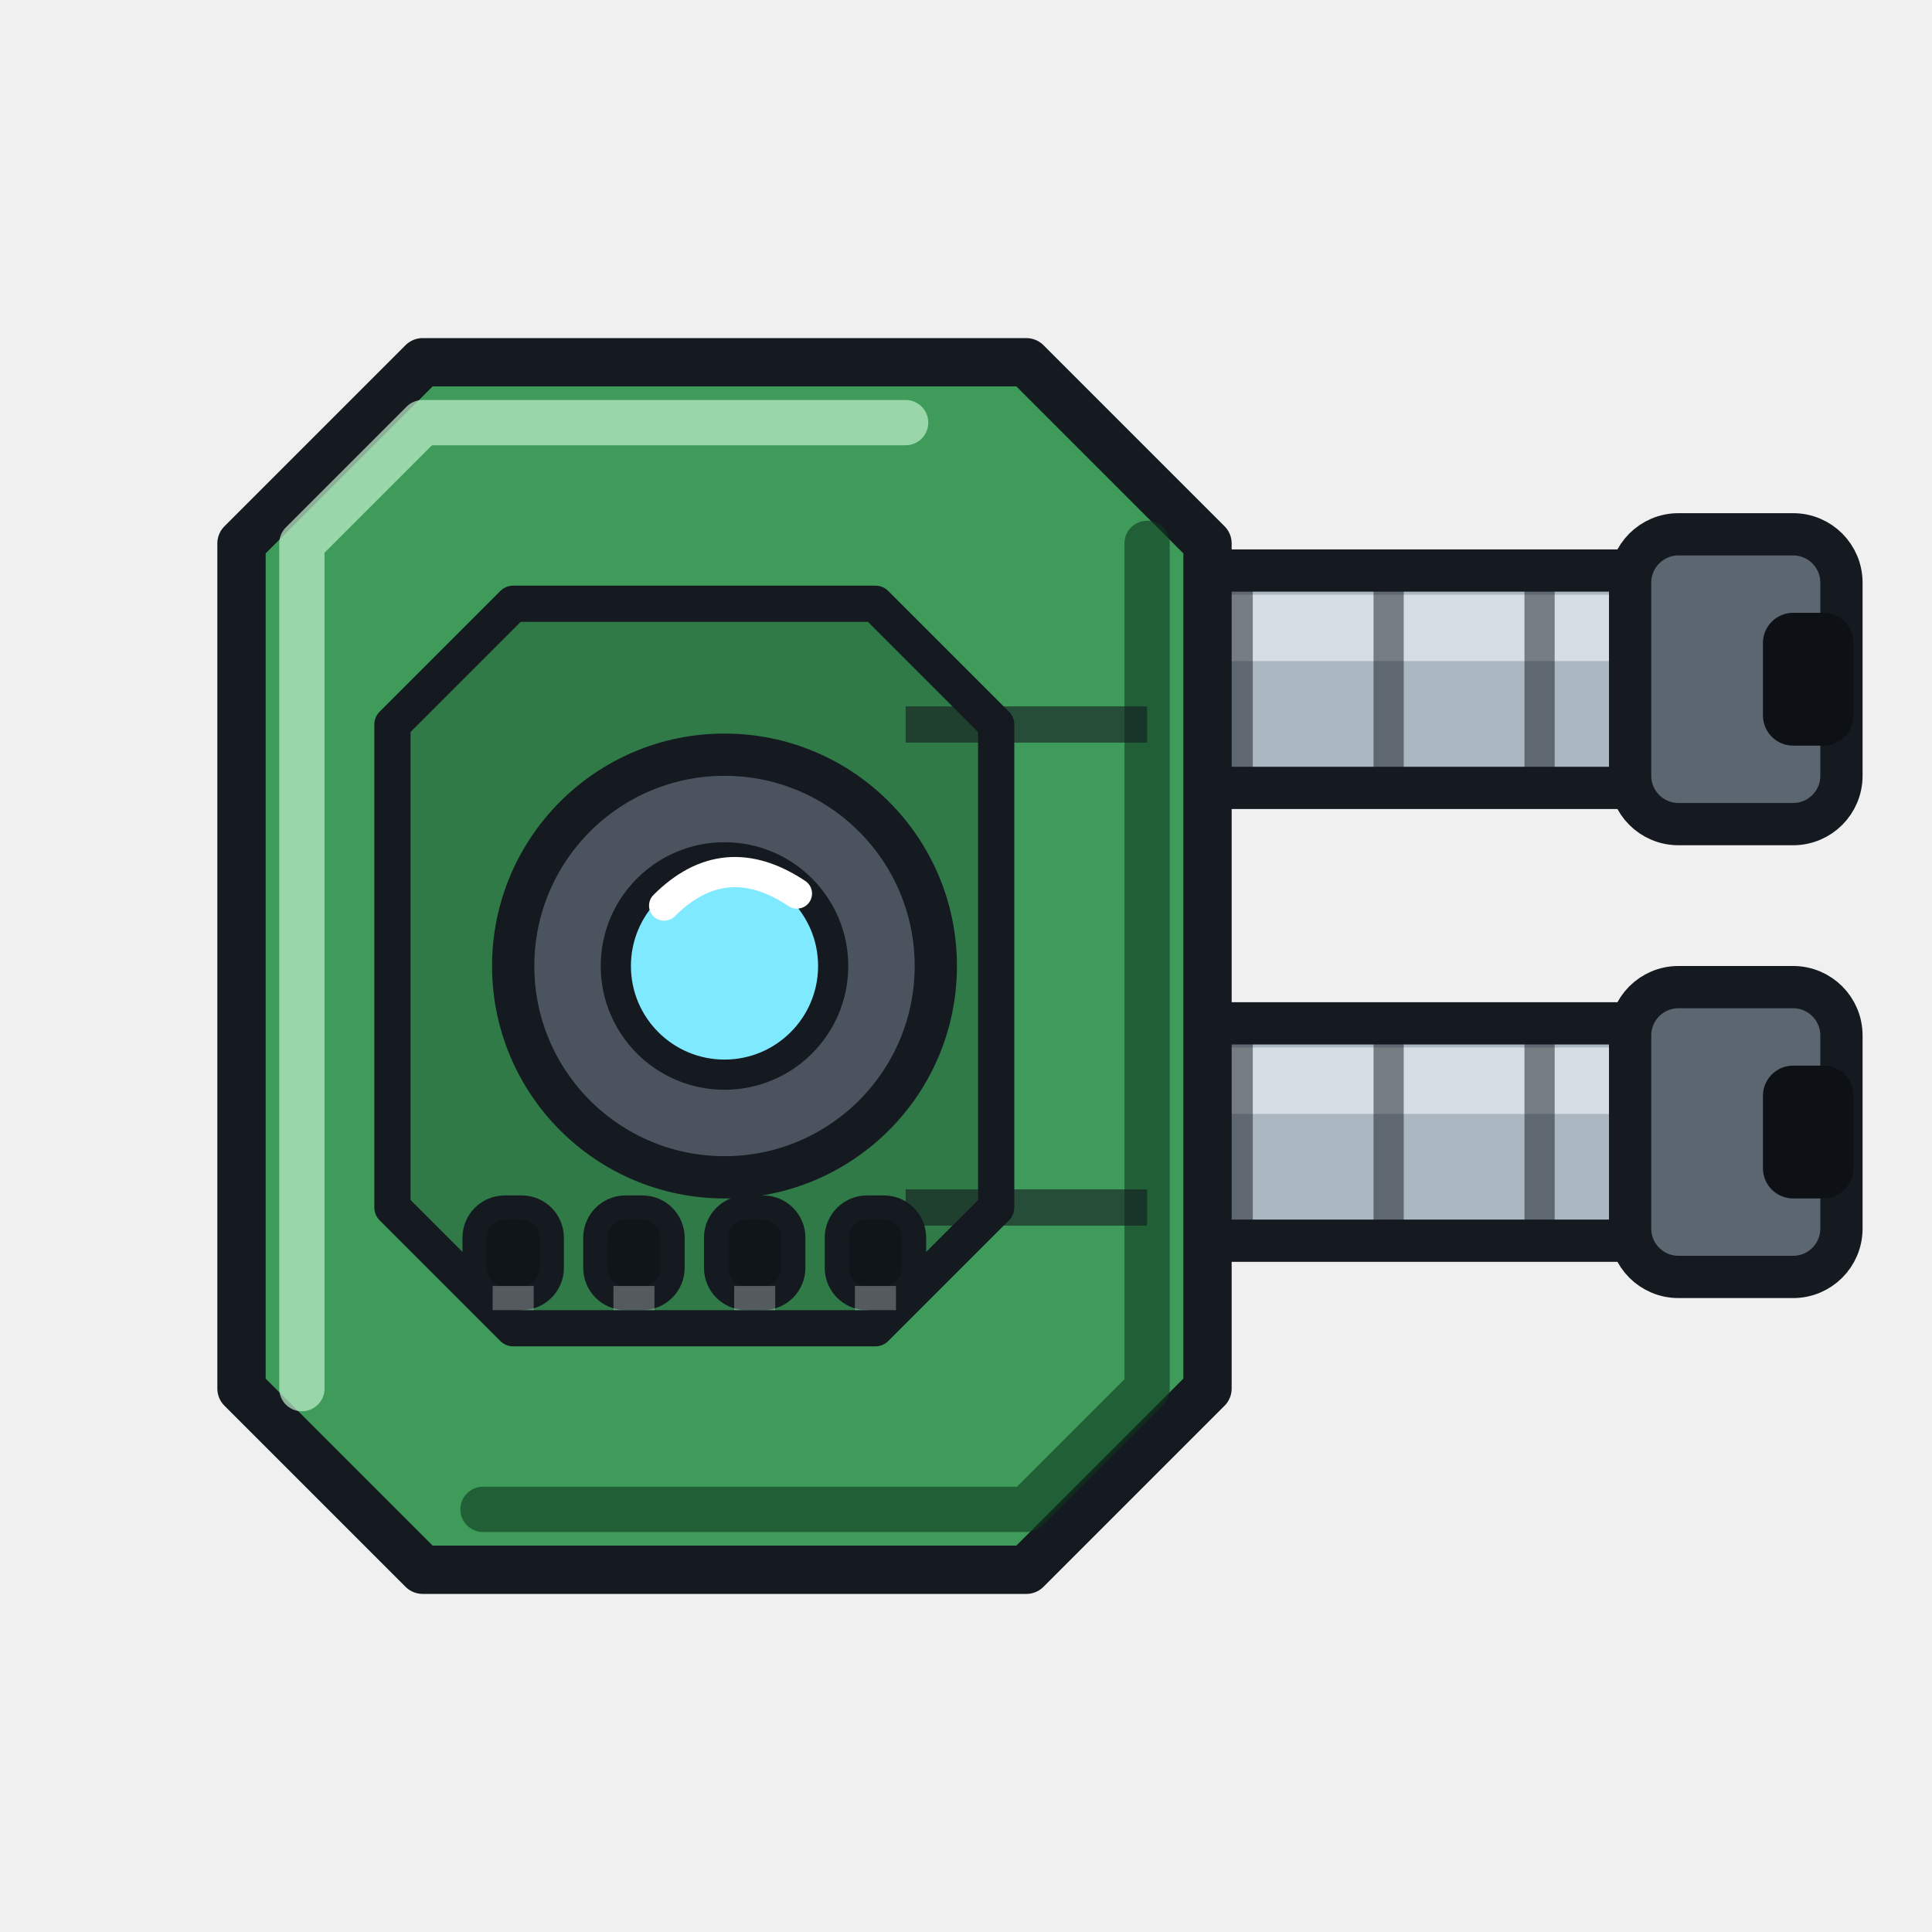
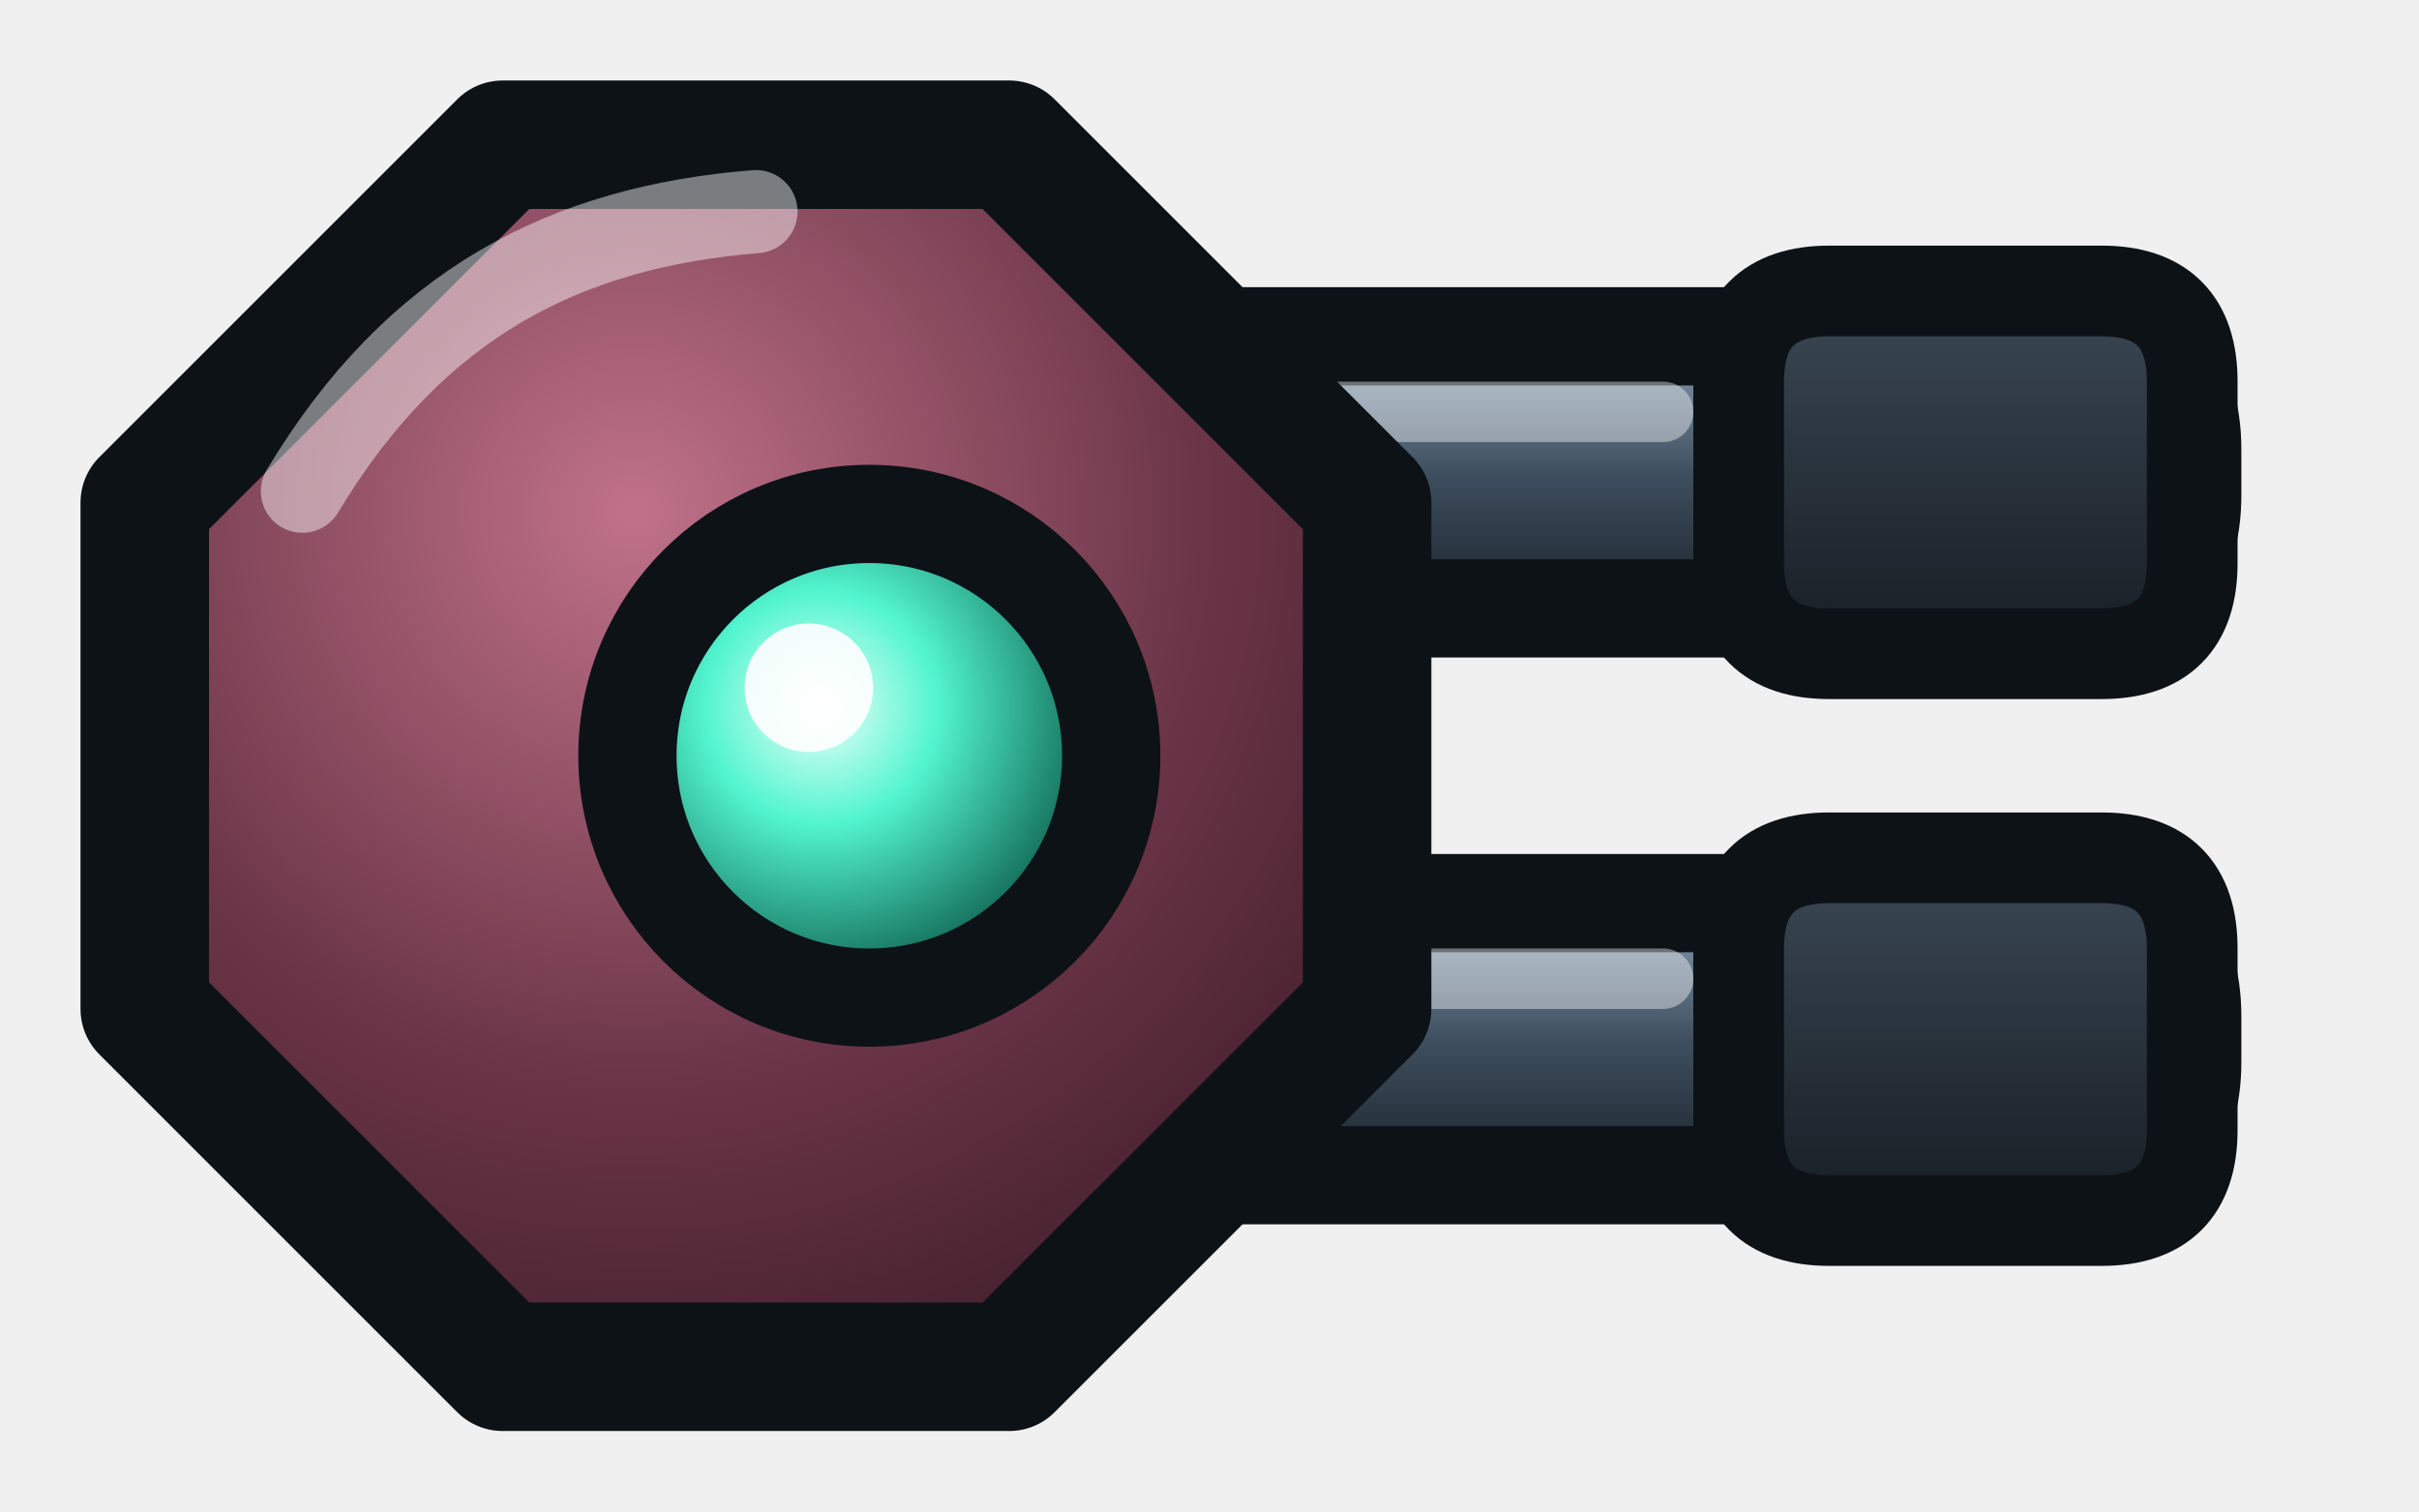
- <svg xmlns="http://www.w3.org/2000/svg" viewBox="0 0 64 64" width="64" height="64">
-   <rect x="30" y="18.9" width="28" height="7.2" rx="1.4" fill="#aab6c0" stroke="#141a20" stroke-width="1.4" />
-   <rect x="31.6" y="19.7" width="25" height="2.2" rx="1" fill="#e8f0f5" fill-opacity=".7" />
-   <path d="M36 18.9 V26.1" stroke="#141a20" stroke-opacity=".5" stroke-width="1" />
-   <path d="M41 18.9 V26.1" stroke="#141a20" stroke-opacity=".5" stroke-width="1" />
-   <path d="M46 18.9 V26.1" stroke="#141a20" stroke-opacity=".5" stroke-width="1" />
-   <path d="M51 18.9 V26.1" stroke="#141a20" stroke-opacity=".5" stroke-width="1" />
-   <rect x="54" y="17.7" width="7" height="9.6" rx="1.6" fill="#5c6670" stroke="#141a20" stroke-width="1.4" />
-   <rect x="58.4" y="20.3" width="3" height="4.4" rx="1" fill="#0d1115" />
-   <rect x="30" y="33.9" width="28" height="7.2" rx="1.4" fill="#aab6c0" stroke="#141a20" stroke-width="1.4" />
-   <rect x="31.6" y="34.7" width="25" height="2.2" rx="1" fill="#e8f0f5" fill-opacity=".7" />
-   <path d="M36 33.9 V41.1" stroke="#141a20" stroke-opacity=".5" stroke-width="1" />
-   <path d="M41 33.9 V41.1" stroke="#141a20" stroke-opacity=".5" stroke-width="1" />
-   <path d="M46 33.9 V41.1" stroke="#141a20" stroke-opacity=".5" stroke-width="1" />
-   <path d="M51 33.9 V41.1" stroke="#141a20" stroke-opacity=".5" stroke-width="1" />
-   <rect x="54" y="32.7" width="7" height="9.6" rx="1.6" fill="#5c6670" stroke="#141a20" stroke-width="1.4" />
-   <rect x="58.4" y="35.3" width="3" height="4.4" rx="1" fill="#0d1115" />
-   <path d="M14 12 L34 12 L40 18 L40 46 L34 52 L14 52 L8 46 L8 18 Z" fill="#3f9b5a" stroke="#141a20" stroke-width="1.6" stroke-linejoin="round" />
-   <path d="M10 46 L10 18 L14 14 L30 14" fill="none" stroke="#bff0cc" stroke-opacity=".7" stroke-width="1.5" stroke-linejoin="round" stroke-linecap="round" />
-   <path d="M38 18 L38 46 L34 50 L16 50" fill="none" stroke="#0e3a1e" stroke-opacity=".6" stroke-width="1.5" stroke-linejoin="round" stroke-linecap="round" />
-   <path d="M17 20 L29 20 L33 24 L33 40 L29 44 L17 44 L13 40 L13 24 Z" fill="#2f7a47" stroke="#141a20" stroke-width="1.2" stroke-linejoin="round" />
-   <rect x="15.72" y="40" width="2.56" height="3" rx="1" fill="#10151a" stroke="#141a20" stroke-width=".8" />
-   <path d="M16.32 43 L17.68 43" stroke="#fff" stroke-opacity=".28" stroke-width=".8" />
-   <rect x="19.72" y="40" width="2.56" height="3" rx="1" fill="#10151a" stroke="#141a20" stroke-width=".8" />
-   <path d="M20.32 43 L21.68 43" stroke="#fff" stroke-opacity=".28" stroke-width=".8" />
-   <rect x="23.72" y="40" width="2.56" height="3" rx="1" fill="#10151a" stroke="#141a20" stroke-width=".8" />
-   <path d="M24.32 43 L25.68 43" stroke="#fff" stroke-opacity=".28" stroke-width=".8" />
-   <rect x="27.72" y="40" width="2.56" height="3" rx="1" fill="#10151a" stroke="#141a20" stroke-width=".8" />
-   <path d="M28.32 43 L29.68 43" stroke="#fff" stroke-opacity=".28" stroke-width=".8" />
-   <circle cx="24" cy="32" r="7" fill="#4b545e" stroke="#141a20" stroke-width="1.4" />
-   <circle cx="24" cy="32" r="3.6" fill="#7fe9ff" stroke="#141a20" stroke-width="1" />
-   <path d="M22 30 Q24 28 26.4 29.6" fill="none" stroke="#fff" stroke-width="1" stroke-linecap="round" />
-   <path d="M30 24 H38 M30 40 H38" stroke="#141a20" stroke-opacity=".6" stroke-width="1.2" />
+ <svg xmlns="http://www.w3.org/2000/svg" viewBox="0 0 64 40" width="64" height="40">
+   <defs>
+     <linearGradient id="th-steel" x1="0" y1="0" x2="0" y2="1">
+       <stop offset="0" stop-color="#6f8499" />
+       <stop offset="0.45" stop-color="#3a4958" />
+       <stop offset="1" stop-color="#202a33" />
+     </linearGradient>
+     <linearGradient id="th-steeld" x1="0" y1="0" x2="0" y2="1">
+       <stop offset="0" stop-color="#3b4854" />
+       <stop offset="1" stop-color="#161d24" />
+     </linearGradient>
+     <radialGradient id="th-plum" cx="0.4" cy="0.3" r="0.85">
+       <stop offset="0" stop-color="#c0728a" />
+       <stop offset="0.55" stop-color="#6b3547" />
+       <stop offset="1" stop-color="#361823" />
+     </radialGradient>
+     <linearGradient id="th-plumf" x1="0" y1="0" x2="0" y2="1">
+       <stop offset="0" stop-color="#a85b73" />
+       <stop offset="1" stop-color="#4a2230" />
+     </linearGradient>
+     <linearGradient id="th-amber" x1="0" y1="0" x2="0" y2="1">
+       <stop offset="0" stop-color="#ffd884" />
+       <stop offset="0.5" stop-color="#e0a132" />
+       <stop offset="1" stop-color="#8a5a14" />
+     </linearGradient>
+     <radialGradient id="th-teal" cx="0.4" cy="0.4" r="0.6">
+       <stop offset="0" stop-color="#effffb" />
+       <stop offset="0.4" stop-color="#52f5cf" />
+       <stop offset="1" stop-color="#0c5c4b" />
+     </radialGradient>
+     <radialGradient id="th-ember" cx="0.4" cy="0.4" r="0.6">
+       <stop offset="0" stop-color="#fff2d0" />
+       <stop offset="0.35" stop-color="#ff9a4a" />
+       <stop offset="1" stop-color="#8a1d10" />
+     </radialGradient>
+     <linearGradient id="th-barrel" x1="0" y1="0" x2="0" y2="1">
+       <stop offset="0" stop-color="#8aa2b8" />
+       <stop offset="0.5" stop-color="#3f4f5f" />
+       <stop offset="1" stop-color="#1b232b" />
+     </linearGradient>
+   </defs>
+   <path d="M23 8.9 H55 Q58 8.9 58 11.9 V13.1 Q58 16.1 55 16.1 H23 Q20 16.1 20 13.1 V11.9 Q20 8.9 23 8.9 Z" fill="url(#th-barrel)" stroke="#0d1217" stroke-width="2.6" stroke-linejoin="round" stroke-linecap="round" />
+   <path d="M48.4 7.7 H55.6 Q58 7.7 58 10.1 V14.9 Q58 17.3 55.6 17.3 H48.4 Q46 17.3 46 14.9 V10.1 Q46 7.7 48.4 7.7 Z" fill="url(#th-steeld)" stroke="#0d1217" stroke-width="2.4" stroke-linejoin="round" stroke-linecap="round" />
+   <path d="M24 10.9H44" fill="none" stroke="#ffffff" stroke-opacity="0.4" stroke-width="1.6" stroke-linecap="round" stroke-linejoin="round" />
+   <path d="M23 23.9 H55 Q58 23.9 58 26.9 V28.1 Q58 31.1 55 31.1 H23 Q20 31.1 20 28.1 V26.9 Q20 23.9 23 23.9 Z" fill="url(#th-barrel)" stroke="#0d1217" stroke-width="2.6" stroke-linejoin="round" stroke-linecap="round" />
+   <path d="M48.4 22.7 H55.6 Q58 22.7 58 25.1 V29.9 Q58 32.3 55.6 32.3 H48.4 Q46 32.3 46 29.9 V25.1 Q46 22.7 48.4 22.7 Z" fill="url(#th-steeld)" stroke="#0d1217" stroke-width="2.4" stroke-linejoin="round" stroke-linecap="round" />
+   <path d="M24 25.9H44" fill="none" stroke="#ffffff" stroke-opacity="0.4" stroke-width="1.6" stroke-linecap="round" stroke-linejoin="round" />
+   <path d="M36.17 26.7 L26.7 36.17 L13.3 36.17 L3.83 26.7 L3.83 13.3 L13.3 3.83 L26.7 3.83 L36.17 13.3 Z" fill="url(#th-plum)" stroke="#0d1217" stroke-width="3.4" stroke-linejoin="round" stroke-linecap="round" />
+   <path d="M8 13C11 8 15 6 20 5.6" fill="none" stroke="#ffffff" stroke-opacity="0.45" stroke-width="2.2" stroke-linecap="round" stroke-linejoin="round" />
+   <circle cx="23" cy="20" r="6.4" fill="url(#th-teal)" stroke="#0d1217" stroke-width="2.6" />
+   <circle cx="21.4" cy="18.2" r="1.7" fill="#fff" fill-opacity=".9" />
</svg>
